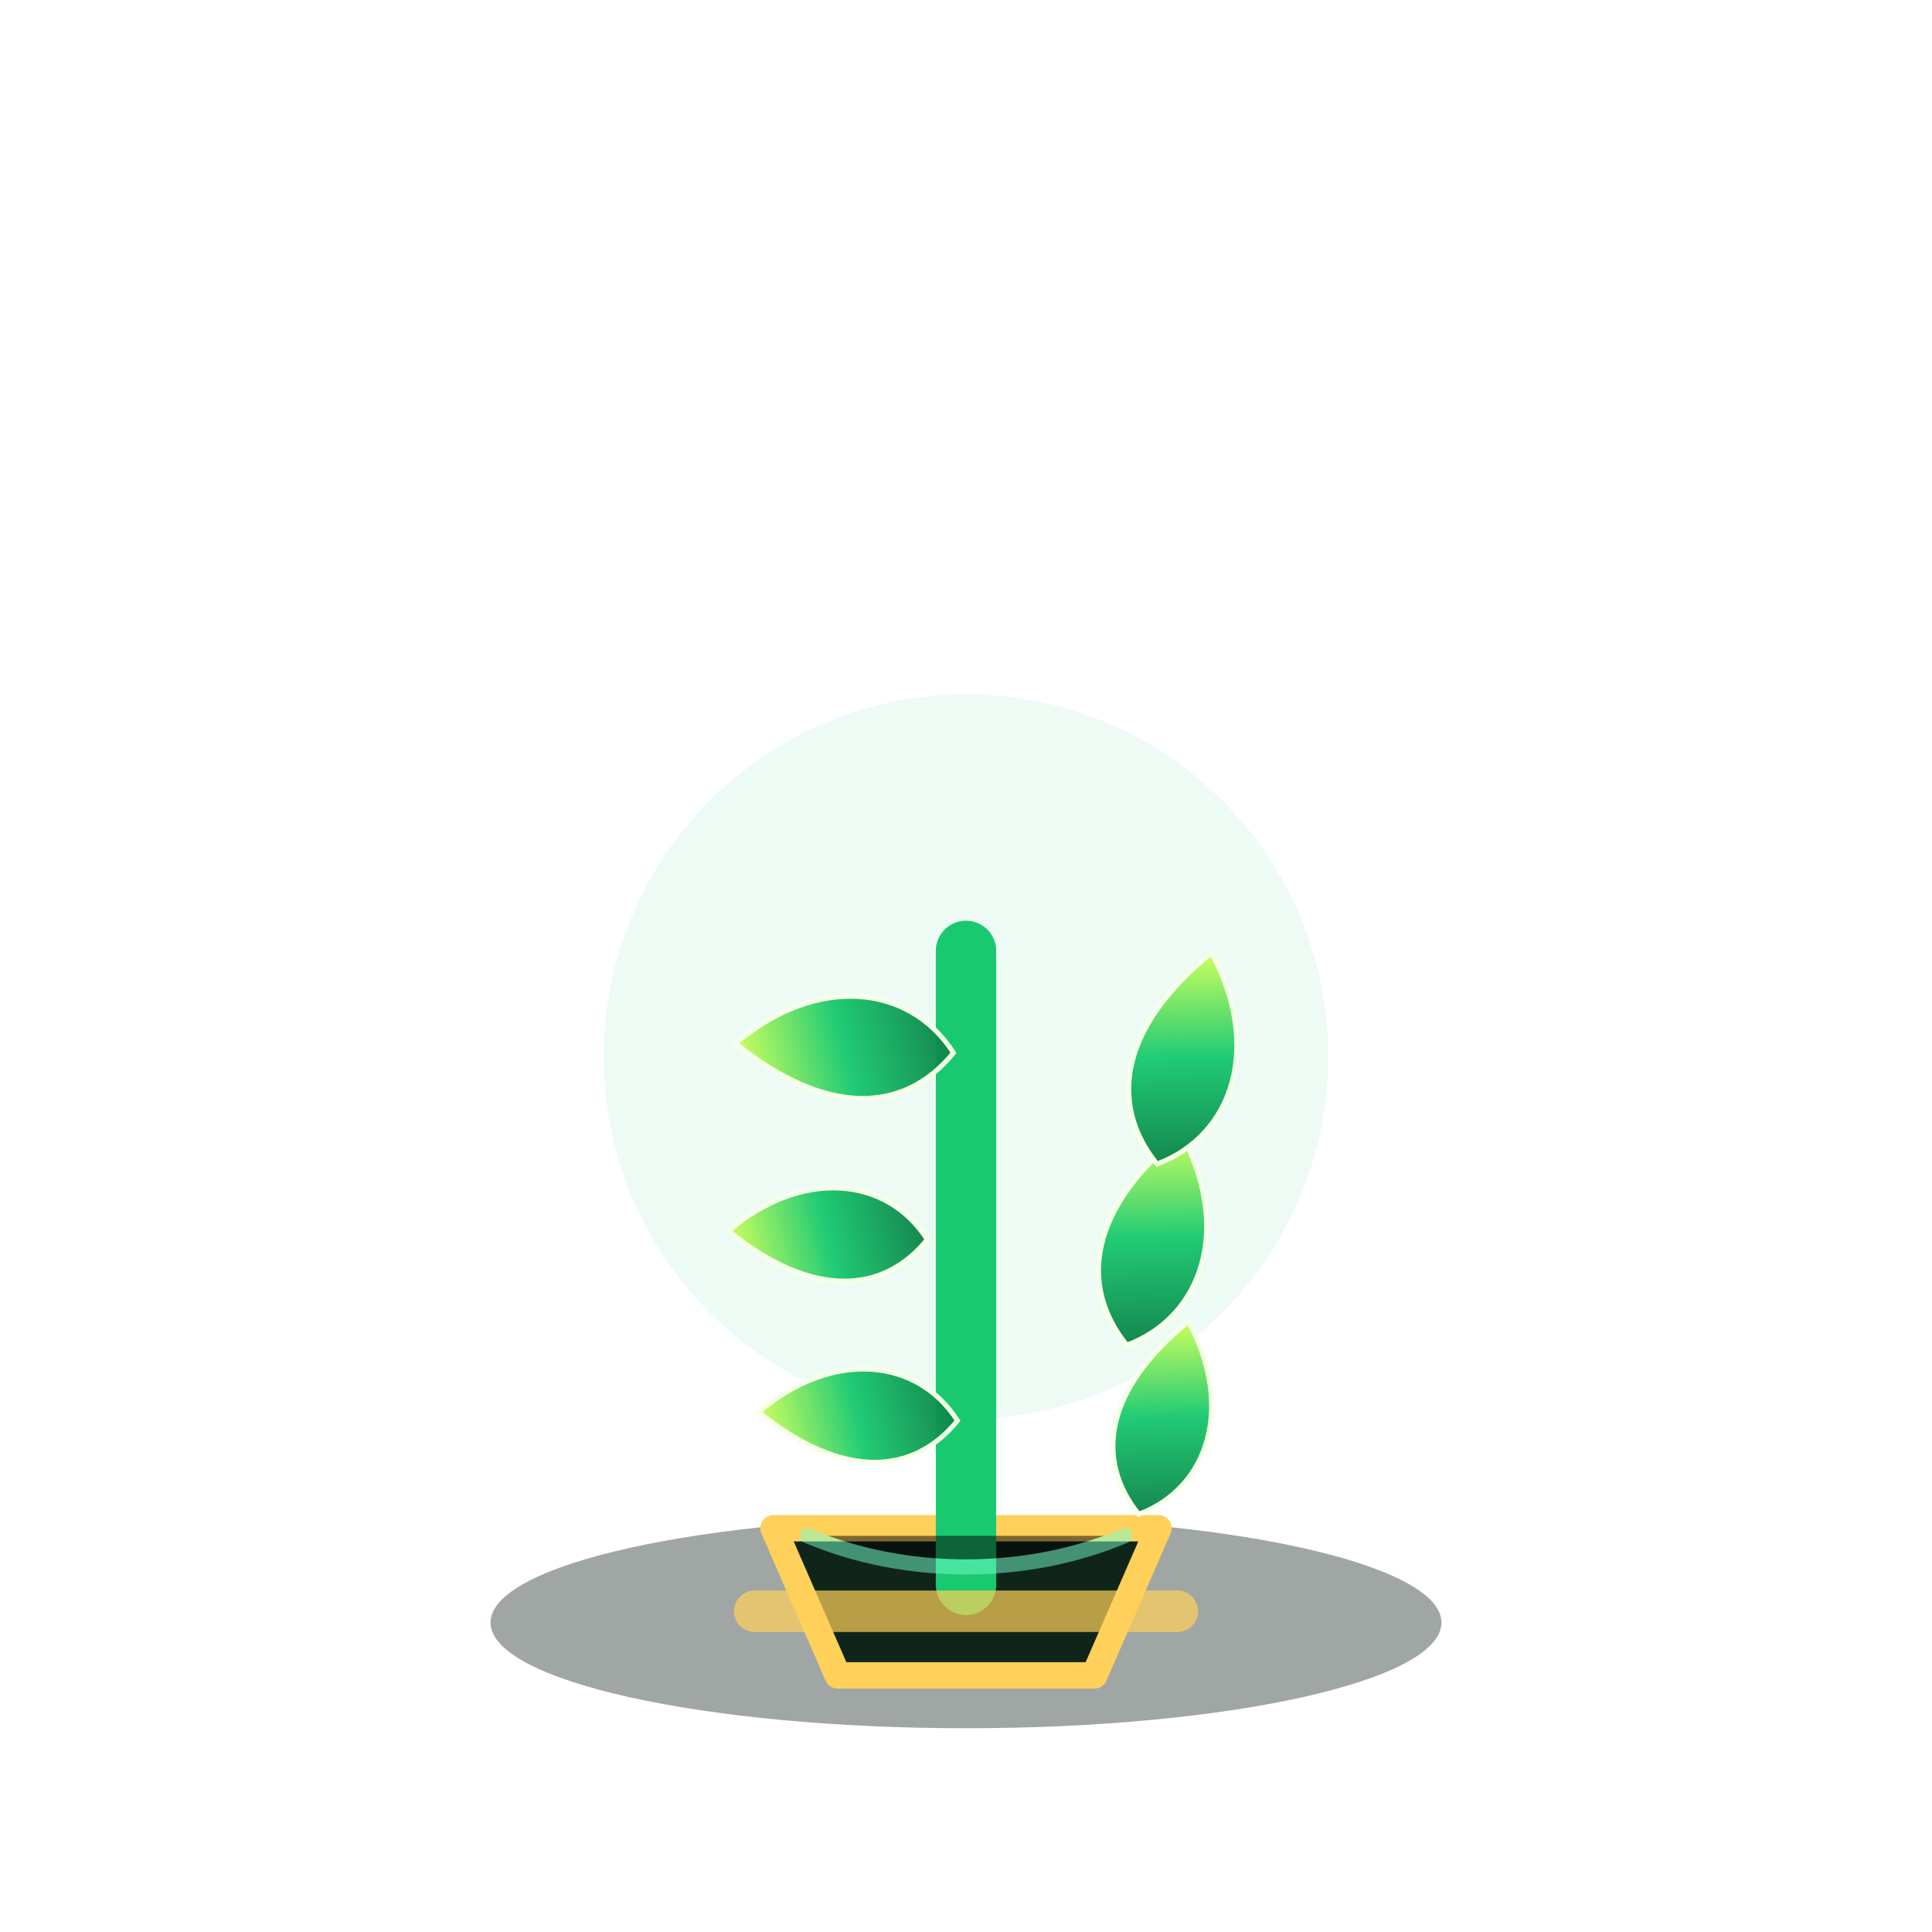
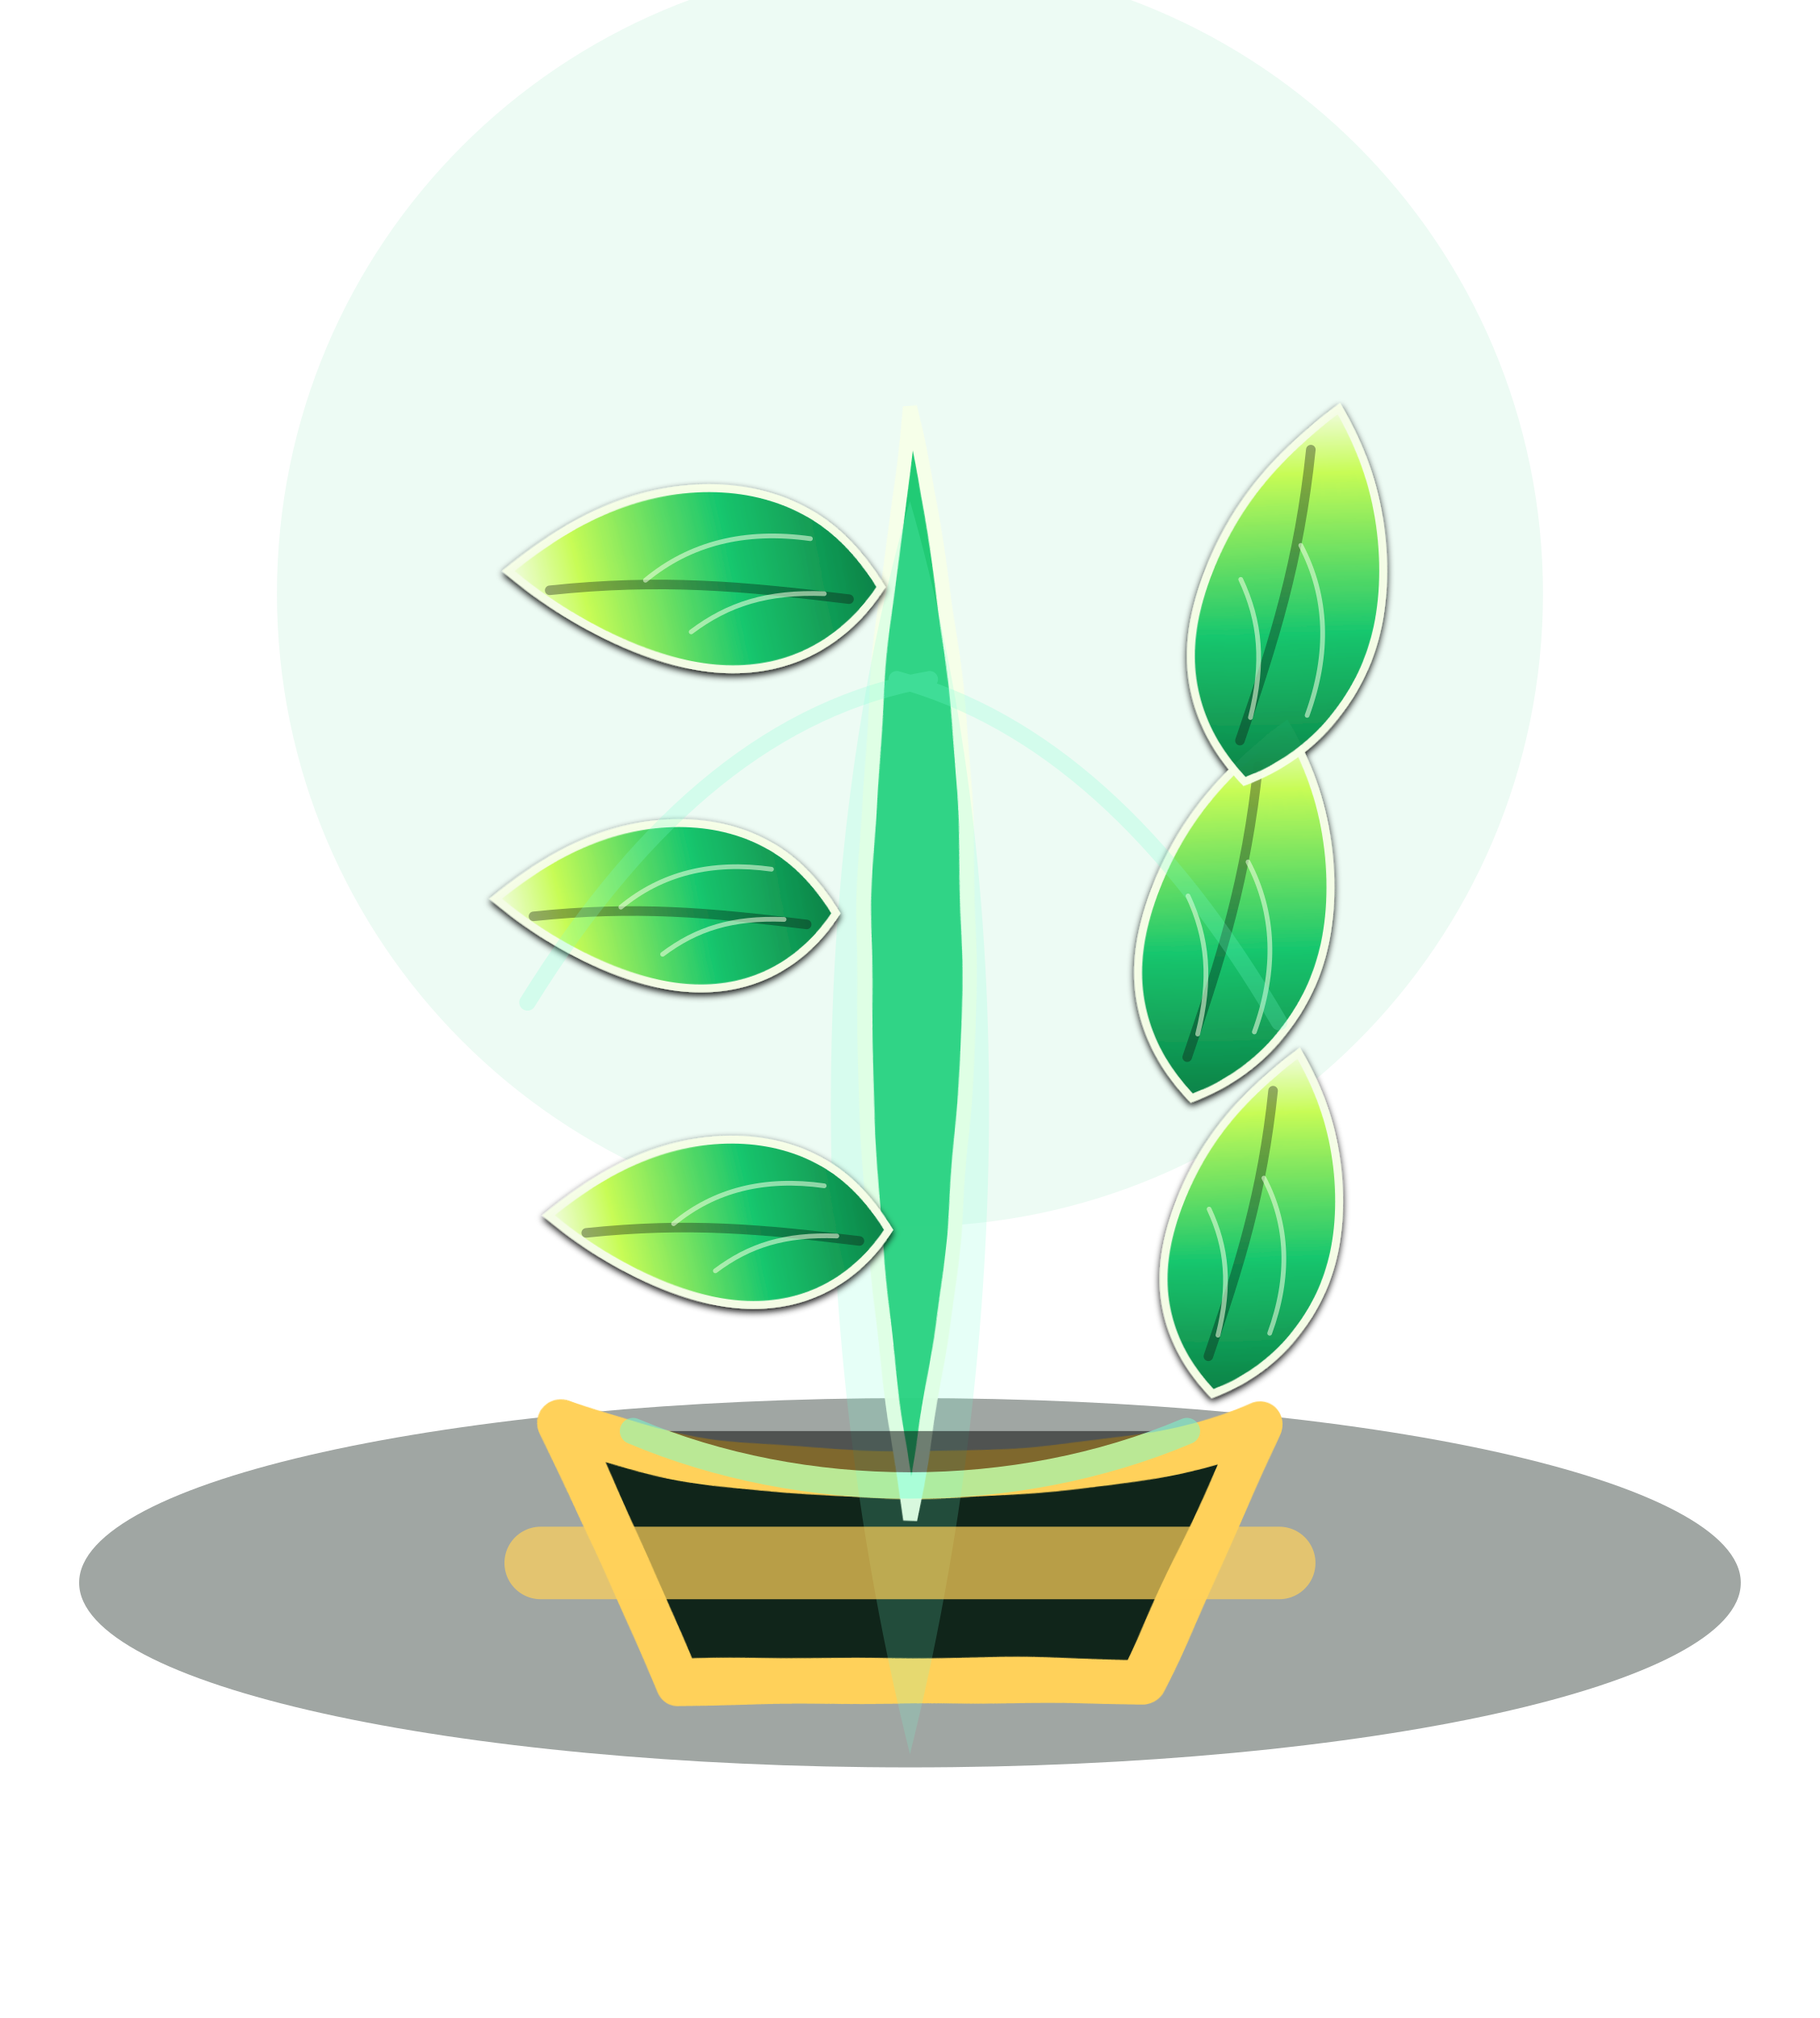
- <svg xmlns="http://www.w3.org/2000/svg" viewBox="0 0 512 512" role="img" aria-label="CannaClicker plant stage 3">
+ <svg xmlns="http://www.w3.org/2000/svg" viewBox="118 190 276 306" role="img" aria-label="CannaClicker plant stage 3">
  <defs>
    <filter id="softShadow" x="-30%" y="-30%" width="160%" height="170%">
      <feDropShadow dx="0" dy="7" stdDeviation="5" flood-color="#000" flood-opacity=".28" />
    </filter>
+     <filter id="brushRough" x="-10%" y="-10%" width="120%" height="120%">
+       <feTurbulence type="fractalNoise" baseFrequency=".032" numOctaves="2" seed="8" result="noise" />
+       <feDisplacementMap in="SourceGraphic" in2="noise" scale="1.6" xChannelSelector="R" yChannelSelector="G" />
+     </filter>
+     <filter id="inkBleed" x="-18%" y="-18%" width="136%" height="136%">
+       <feGaussianBlur in="SourceAlpha" stdDeviation=".55" result="blur" />
+       <feOffset dy=".45" result="offset" />
+       <feMerge>
+         <feMergeNode in="offset" />
+         <feMergeNode in="SourceGraphic" />
+       </feMerge>
+     </filter>
+     <filter id="paperGrain" x="0" y="0" width="100%" height="100%">
+       <feTurbulence type="fractalNoise" baseFrequency=".72" numOctaves="3" stitchTiles="stitch" />
+       <feColorMatrix type="saturate" values=".18" />
+       <feComponentTransfer>
+         <feFuncA type="table" tableValues="0 .13" />
+       </feComponentTransfer>
+     </filter>
    <linearGradient id="leafGradient" x1="0" x2="1" y1="0" y2="1">
-       <stop offset="0" stop-color="#caff58" />
-       <stop offset=".48" stop-color="#19c96f" />
+       <stop offset="0" stop-color="#f4ffe3" />
+       <stop offset=".18" stop-color="#caff58" />
+       <stop offset=".58" stop-color="#19c96f" />
      <stop offset="1" stop-color="#0c7f46" />
    </linearGradient>
    <linearGradient id="goldGradient" x1="0" x2="1" y1="0" y2="1">
      <stop offset="0" stop-color="#fff0a8" />
      <stop offset=".55" stop-color="#ffd15a" />
      <stop offset="1" stop-color="#ff9f43" />
    </linearGradient>
    <linearGradient id="glassGradient" x1="0" x2="1" y1="0" y2="1">
      <stop offset="0" stop-color="#e8fff8" stop-opacity=".95" />
      <stop offset=".55" stop-color="#76ffd0" stop-opacity=".72" />
      <stop offset="1" stop-color="#71c7ff" stop-opacity=".48" />
    </linearGradient>
  </defs>
  <circle cx="256" cy="280" r="96" fill="#19c96f" opacity=".08" />
  <ellipse cx="256" cy="430" rx="126" ry="28" fill="#06140d" opacity=".38" />
-   <path d="M205 405h102l-17 39h-68Z" fill="#10251a" stroke="#ffd15a" stroke-width="7" stroke-linejoin="round" />
-   <path d="M256 420V252" stroke="#19c96f" stroke-width="16" stroke-linecap="round" />
-   <path d="M0-18C16-15 24-3 20 9 8 9 0 0 0-18Z" transform="translate(223 392) rotate(-51) scale(1.57)" fill="url(#leafGradient)" stroke="#f7ffe8" stroke-width="0.828" opacity=".96" />
-   <path d="M0-18C16-15 24-3 20 9 8 9 0 0 0-18Z" transform="translate(293 368) rotate(51) scale(1.57)" fill="url(#leafGradient)" stroke="#f7ffe8" stroke-width="0.828" opacity=".96" />
-   <path d="M0-18C16-15 24-3 20 9 8 9 0 0 0-18Z" transform="translate(215 344) rotate(-51) scale(1.57)" fill="url(#leafGradient)" stroke="#f7ffe8" stroke-width="0.828" opacity=".96" />
-   <path d="M0-18C16-15 24-3 20 9 8 9 0 0 0-18Z" transform="translate(289 320) rotate(51) scale(1.72)" fill="url(#leafGradient)" stroke="#f7ffe8" stroke-width="0.756" opacity=".96" />
-   <path d="M0-18C16-15 24-3 20 9 8 9 0 0 0-18Z" transform="translate(219 296) rotate(-51) scale(1.72)" fill="url(#leafGradient)" stroke="#f7ffe8" stroke-width="0.756" opacity=".96" />
-   <path d="M0-18C16-15 24-3 20 9 8 9 0 0 0-18Z" transform="translate(297 272) rotate(51) scale(1.72)" fill="url(#leafGradient)" stroke="#f7ffe8" stroke-width="0.756" opacity=".96" />
+   <path d="M203 406c25 10 81 10 106 0l-18 39h-70Z" fill="#10251a" stroke="#ffd15a" stroke-width="7" stroke-linejoin="round" filter="url(#brushRough)" />
+   <path d="M256 420c-7-45-11-92 0-168 12 56 12 111 0 168Z" fill="#19c96f" stroke="#f7ffe8" stroke-width="2.2" opacity=".96" filter="url(#brushRough)" />
+   <path d="M256 266c-16 55-16 126 0 190 16-64 16-135 0-190Z" fill="#76ffd0" opacity=".18" />
+   <g filter="url(#inkBleed)">
+     <g transform="translate(223 392) rotate(-51) scale(1.57)">
+       <path d="M0-18C16-15 24-3 20 9 8 10 0 0 0-18Z" fill="url(#leafGradient)" stroke="#f7ffe8" stroke-width="0.764" opacity=".97" filter="url(#brushRough)" />
+       <path d="M1-14c7 7 11 13 16 21" fill="none" stroke="#050b08" stroke-width="0.924" stroke-linecap="round" opacity=".34" />
+       <path d="M7-8c5 1 9 4 12 9M6-2c4 1 7 3 10 7" fill="none" stroke="#f4ffe3" stroke-width="0.459" stroke-linecap="round" opacity=".55" />
+     </g>
+     <g transform="translate(293 368) rotate(51) scale(1.57)">
+       <path d="M0-18C16-15 24-3 20 9 8 10 0 0 0-18Z" fill="url(#leafGradient)" stroke="#f7ffe8" stroke-width="0.764" opacity=".97" filter="url(#brushRough)" />
+       <path d="M1-14c7 7 11 13 16 21" fill="none" stroke="#050b08" stroke-width="0.924" stroke-linecap="round" opacity=".34" />
+       <path d="M7-8c5 1 9 4 12 9M6-2c4 1 7 3 10 7" fill="none" stroke="#f4ffe3" stroke-width="0.459" stroke-linecap="round" opacity=".55" />
+     </g>
+     <g transform="translate(215 344) rotate(-51) scale(1.57)">
+       <path d="M0-18C16-15 24-3 20 9 8 10 0 0 0-18Z" fill="url(#leafGradient)" stroke="#f7ffe8" stroke-width="0.764" opacity=".97" filter="url(#brushRough)" />
+       <path d="M1-14c7 7 11 13 16 21" fill="none" stroke="#050b08" stroke-width="0.924" stroke-linecap="round" opacity=".34" />
+       <path d="M7-8c5 1 9 4 12 9M6-2c4 1 7 3 10 7" fill="none" stroke="#f4ffe3" stroke-width="0.459" stroke-linecap="round" opacity=".55" />
+     </g>
+     <g transform="translate(289 320) rotate(51) scale(1.72)">
+       <path d="M0-18C16-15 24-3 20 9 8 10 0 0 0-18Z" fill="url(#leafGradient)" stroke="#f7ffe8" stroke-width="0.698" opacity=".97" filter="url(#brushRough)" />
+       <path d="M1-14c7 7 11 13 16 21" fill="none" stroke="#050b08" stroke-width="0.843" stroke-linecap="round" opacity=".34" />
+       <path d="M7-8c5 1 9 4 12 9M6-2c4 1 7 3 10 7" fill="none" stroke="#f4ffe3" stroke-width="0.419" stroke-linecap="round" opacity=".55" />
+     </g>
+     <g transform="translate(219 296) rotate(-51) scale(1.72)">
+       <path d="M0-18C16-15 24-3 20 9 8 10 0 0 0-18Z" fill="url(#leafGradient)" stroke="#f7ffe8" stroke-width="0.698" opacity=".97" filter="url(#brushRough)" />
+       <path d="M1-14c7 7 11 13 16 21" fill="none" stroke="#050b08" stroke-width="0.843" stroke-linecap="round" opacity=".34" />
+       <path d="M7-8c5 1 9 4 12 9M6-2c4 1 7 3 10 7" fill="none" stroke="#f4ffe3" stroke-width="0.419" stroke-linecap="round" opacity=".55" />
+     </g>
+     <g transform="translate(297 272) rotate(51) scale(1.72)">
+       <path d="M0-18C16-15 24-3 20 9 8 10 0 0 0-18Z" fill="url(#leafGradient)" stroke="#f7ffe8" stroke-width="0.698" opacity=".97" filter="url(#brushRough)" />
+       <path d="M1-14c7 7 11 13 16 21" fill="none" stroke="#050b08" stroke-width="0.843" stroke-linecap="round" opacity=".34" />
+       <path d="M7-8c5 1 9 4 12 9M6-2c4 1 7 3 10 7" fill="none" stroke="#f4ffe3" stroke-width="0.419" stroke-linecap="round" opacity=".55" />
+     </g>
+   </g>
+   <path d="M198 342c18-29 38-45 61-49M312 345c-17-29-36-46-58-52" fill="none" stroke="#76ffd0" stroke-width="2.5" stroke-linecap="round" opacity=".22" />
  <path d="M200 427h112" stroke="#ffd15a" stroke-width="11" stroke-linecap="round" opacity=".7" />
  <path d="M214 407c26 11 58 11 84 0" stroke="#76ffd0" stroke-width="4" stroke-linecap="round" opacity=".5" />
</svg>
